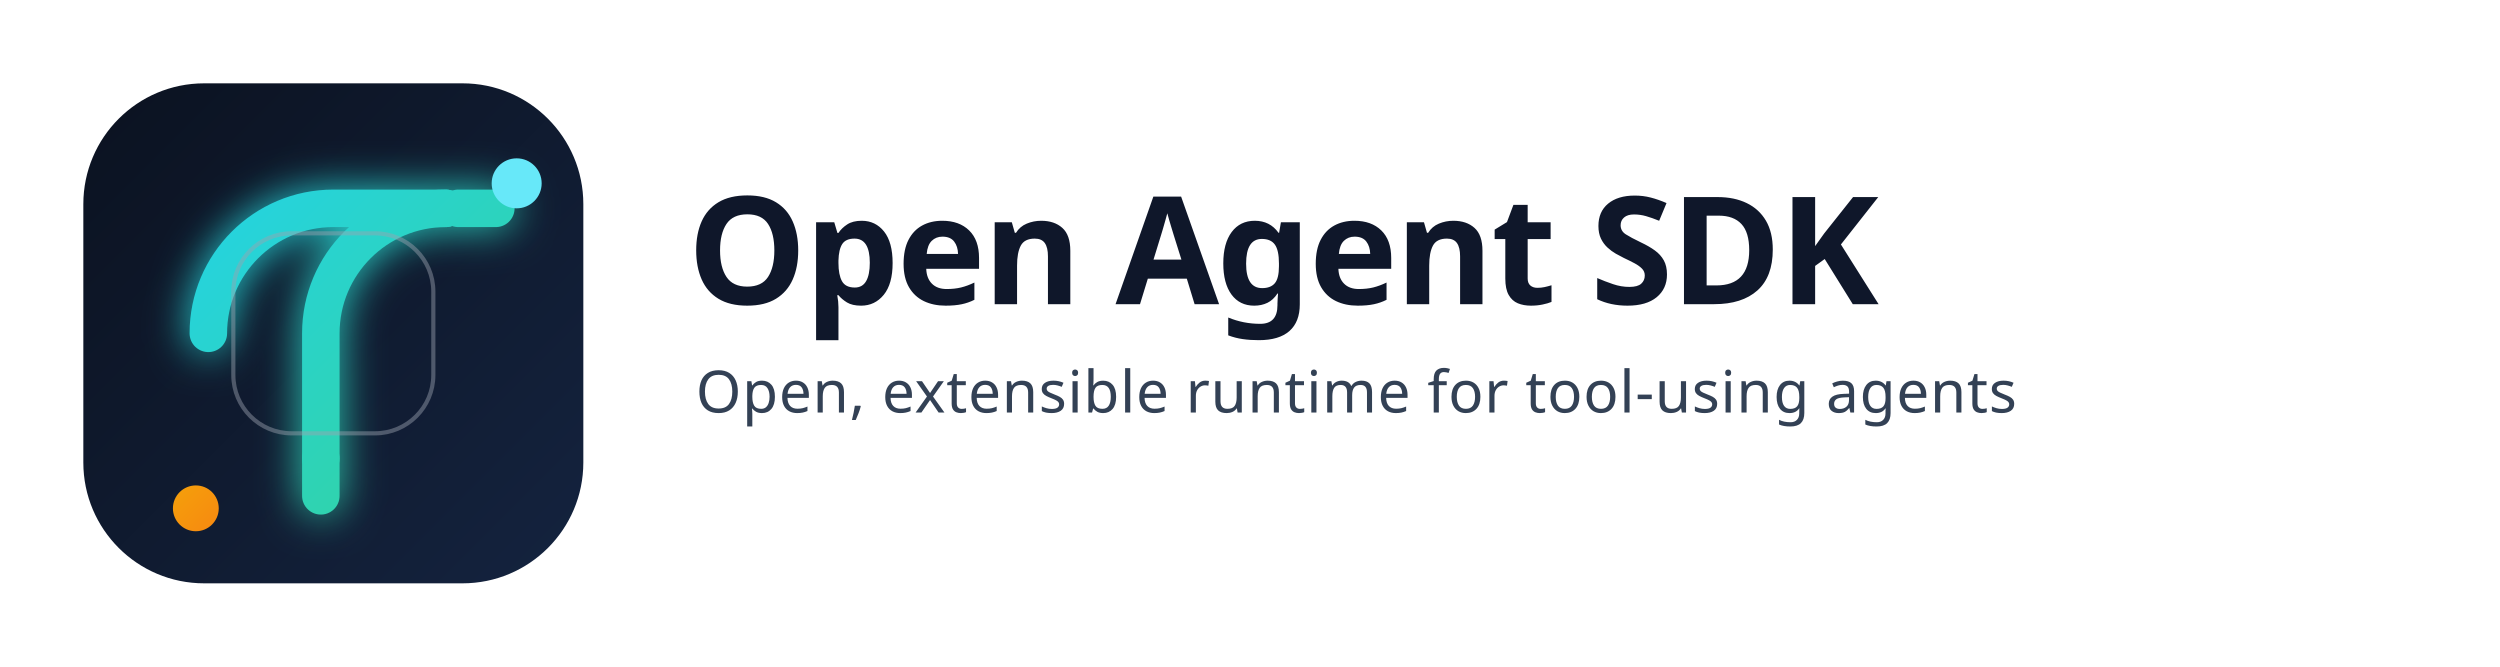
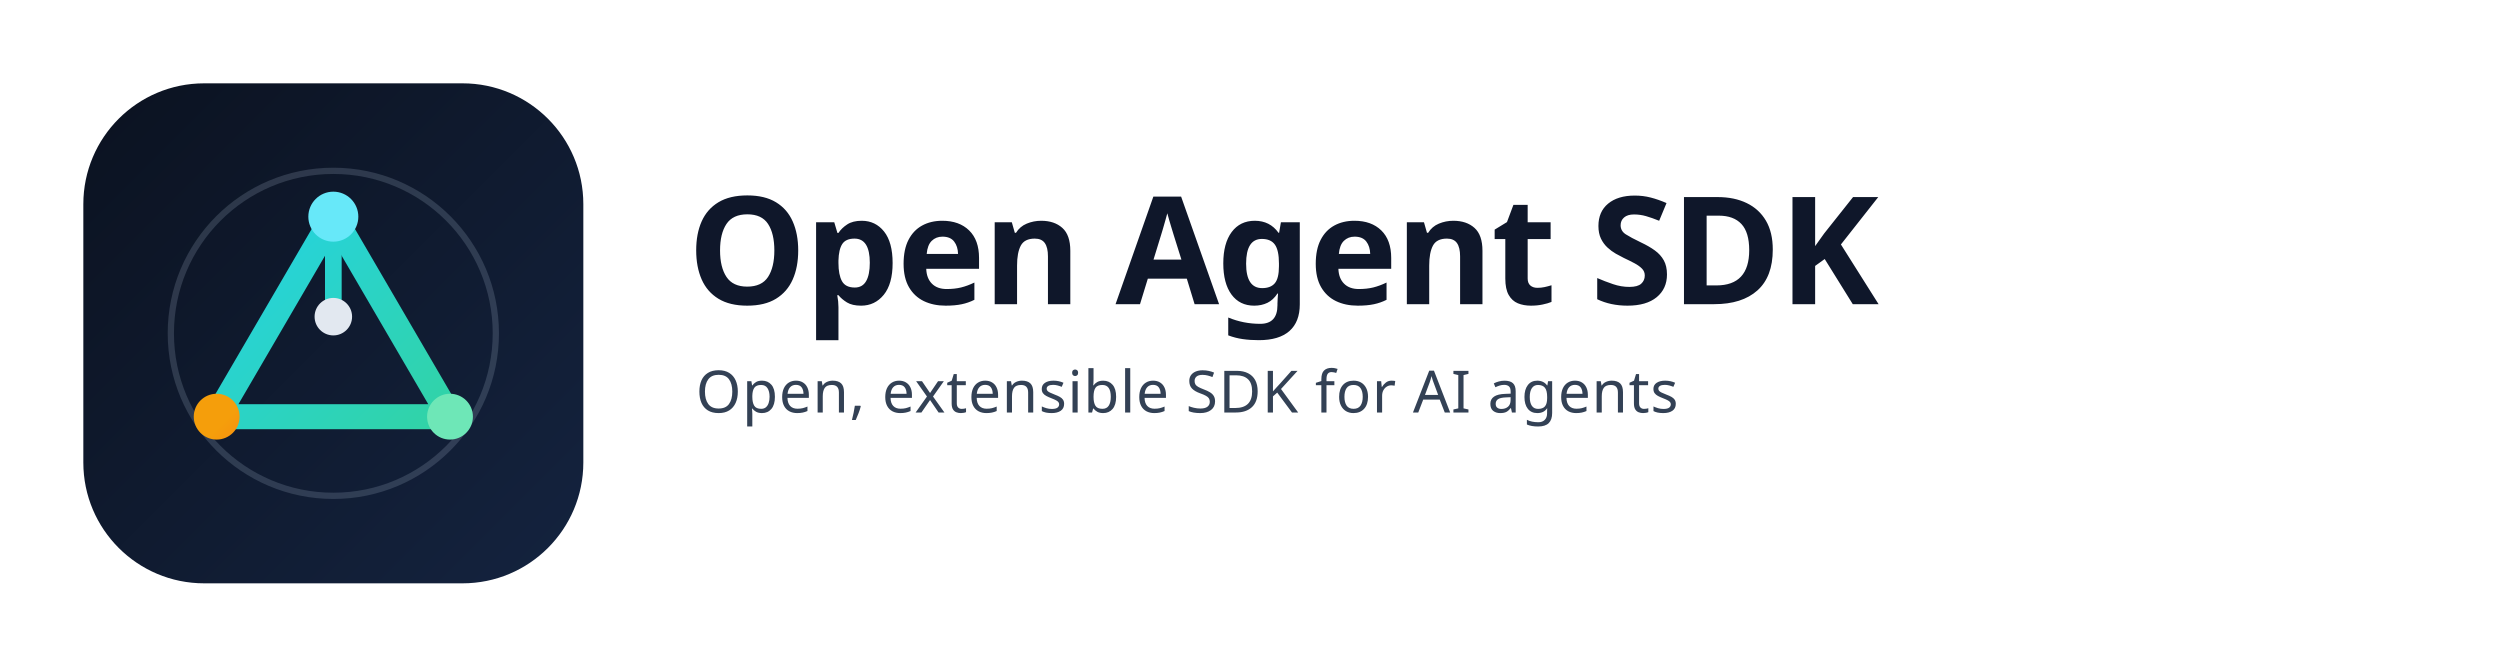
<svg xmlns="http://www.w3.org/2000/svg" width="1200" height="320" viewBox="0 0 1200 320" fill="none" role="img" aria-labelledby="title desc">
  <defs>
    <linearGradient id="markBg" x1="40" y1="40" x2="280" y2="280" gradientUnits="userSpaceOnUse">
      <stop offset="0" stop-color="#0B1220" />
      <stop offset="1" stop-color="#14233F" />
    </linearGradient>
-     <linearGradient id="signal" x1="72" y1="72" x2="248" y2="248" gradientUnits="userSpaceOnUse">
+     <linearGradient id="signal" x1="92" y1="92" x2="228" y2="228" gradientUnits="userSpaceOnUse">
      <stop offset="0" stop-color="#22D3EE" />
      <stop offset="1" stop-color="#34D399" />
    </linearGradient>
-     <linearGradient id="spark" x1="68" y1="252" x2="108" y2="292" gradientUnits="userSpaceOnUse">
+     <linearGradient id="spark" x1="86" y1="224" x2="112" y2="250" gradientUnits="userSpaceOnUse">
      <stop offset="0" stop-color="#F59E0B" />
      <stop offset="1" stop-color="#F97316" />
    </linearGradient>
-     <filter id="softGlow" x="48" y="48" width="224" height="224" filterUnits="userSpaceOnUse" color-interpolation-filters="sRGB">
-       <feGaussianBlur stdDeviation="10" result="blur" />
-       <feComposite in="SourceGraphic" in2="blur" operator="over" />
-     </filter>
  </defs>
  <rect x="40" y="40" width="240" height="240" rx="58" fill="url(#markBg)" />
-   <g filter="url(#softGlow)">
-     <path d="M100 160C100 126.863 126.863 100 160 100H214" stroke="url(#signal)" stroke-width="18" stroke-linecap="round" />
-     <path d="M220 100L238 100" stroke="url(#signal)" stroke-width="18" stroke-linecap="round" />
-     <path d="M214 100C180.863 100 154 126.863 154 160V220" stroke="url(#signal)" stroke-width="18" stroke-linecap="round" />
-     <path d="M154 220L154 238" stroke="url(#signal)" stroke-width="18" stroke-linecap="round" />
-   </g>
-   <rect x="112" y="112" width="96" height="96" rx="28" stroke="#9CA3AF" stroke-opacity="0.45" stroke-width="2" />
-   <circle cx="248" cy="88" r="12" fill="#67E8F9" />
-   <circle cx="94" cy="244" r="11" fill="url(#spark)" />
+   <circle cx="160" cy="160" r="78" stroke="#94A3B8" stroke-opacity="0.24" stroke-width="3" />
+   <path d="M160 104L104 200H216L160 104Z" stroke="url(#signal)" stroke-width="12" stroke-linejoin="round" />
+   <path d="M160 152L160 104" stroke="url(#signal)" stroke-width="8" stroke-linecap="round" />
+   <circle cx="160" cy="104" r="12" fill="#67E8F9" />
+   <circle cx="104" cy="200" r="11" fill="url(#spark)" />
+   <circle cx="216" cy="200" r="11" fill="#6EE7B7" />
+   <circle cx="160" cy="152" r="9" fill="#E2E8F0" />
  <g fill="#0F172A">
    <text x="330" y="146" font-size="72" font-family="'Sora', 'Avenir Next', 'Segoe UI', sans-serif" font-weight="700" letter-spacing="-1.2">Open Agent SDK</text>
-     <text x="334" y="198" font-size="28" font-family="'Sora', 'Avenir Next', 'Segoe UI', sans-serif" font-weight="500" fill="#334155" letter-spacing="0.4">Open, extensible runtime for tool-using agents</text>
+     <text x="334" y="198" font-size="28" font-family="'Sora', 'Avenir Next', 'Segoe UI', sans-serif" font-weight="500" fill="#334155" letter-spacing="0.4">Open, extensible SDK for AI agents</text>
  </g>
</svg>
